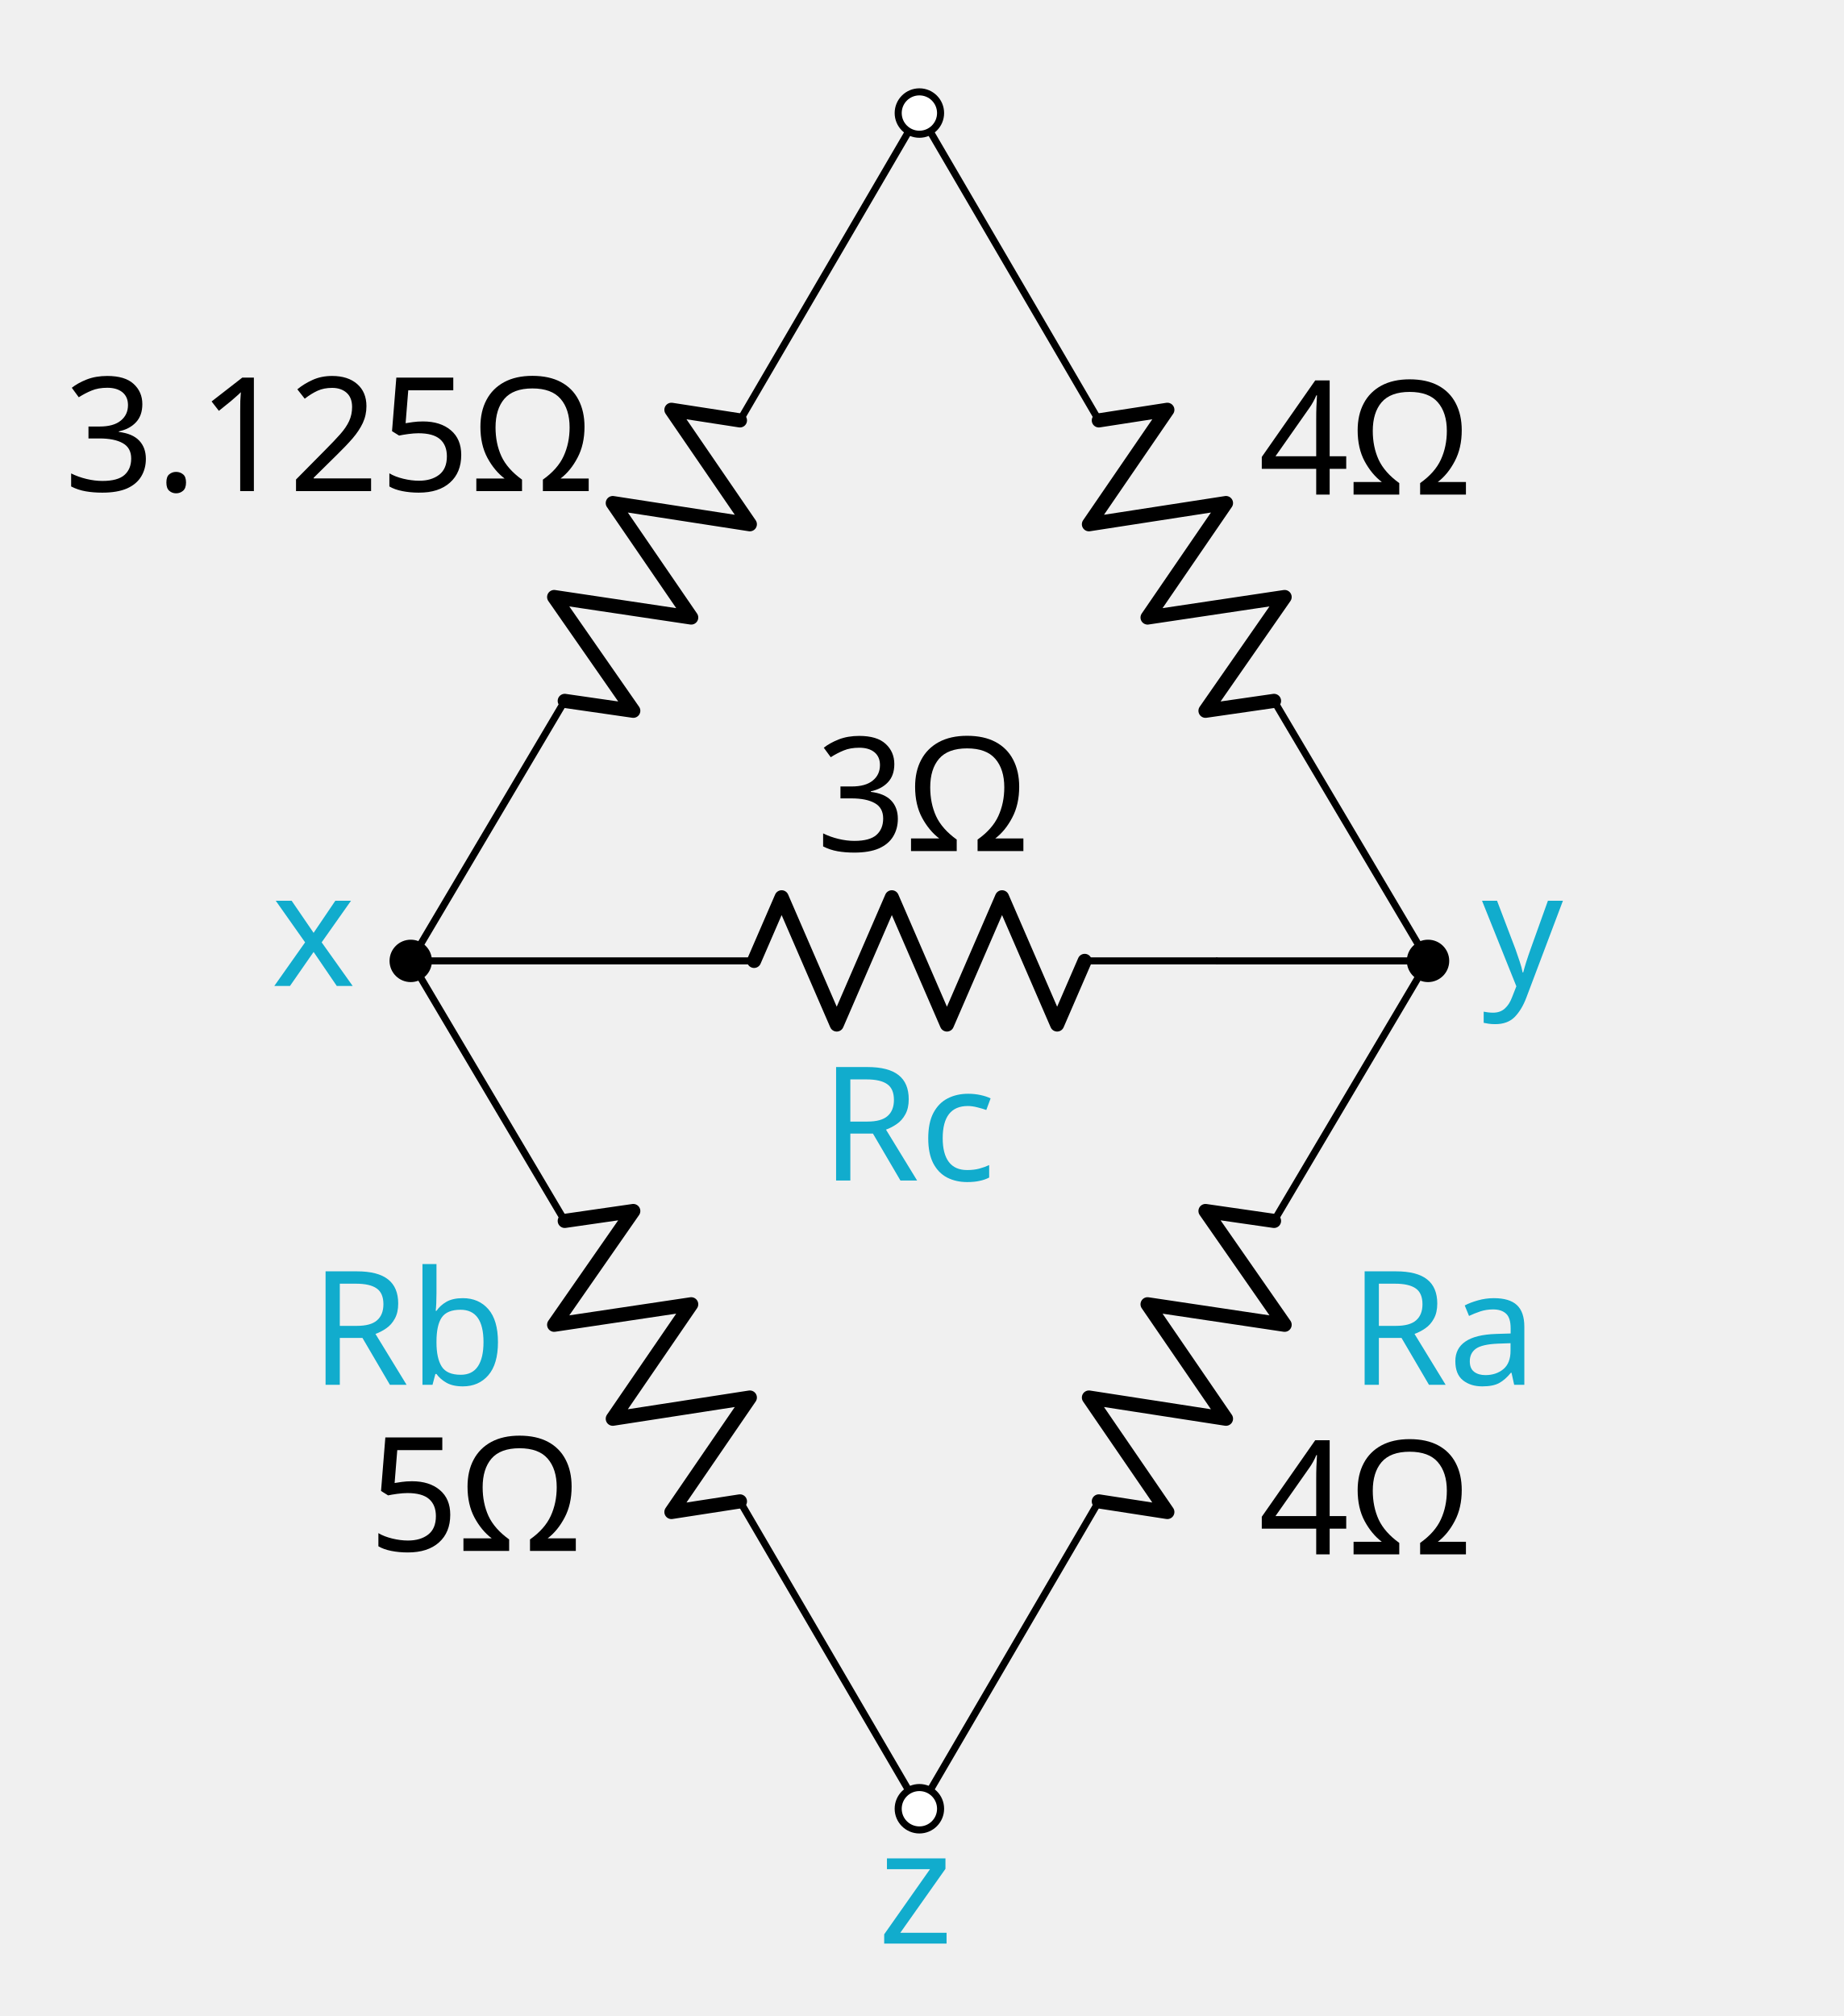
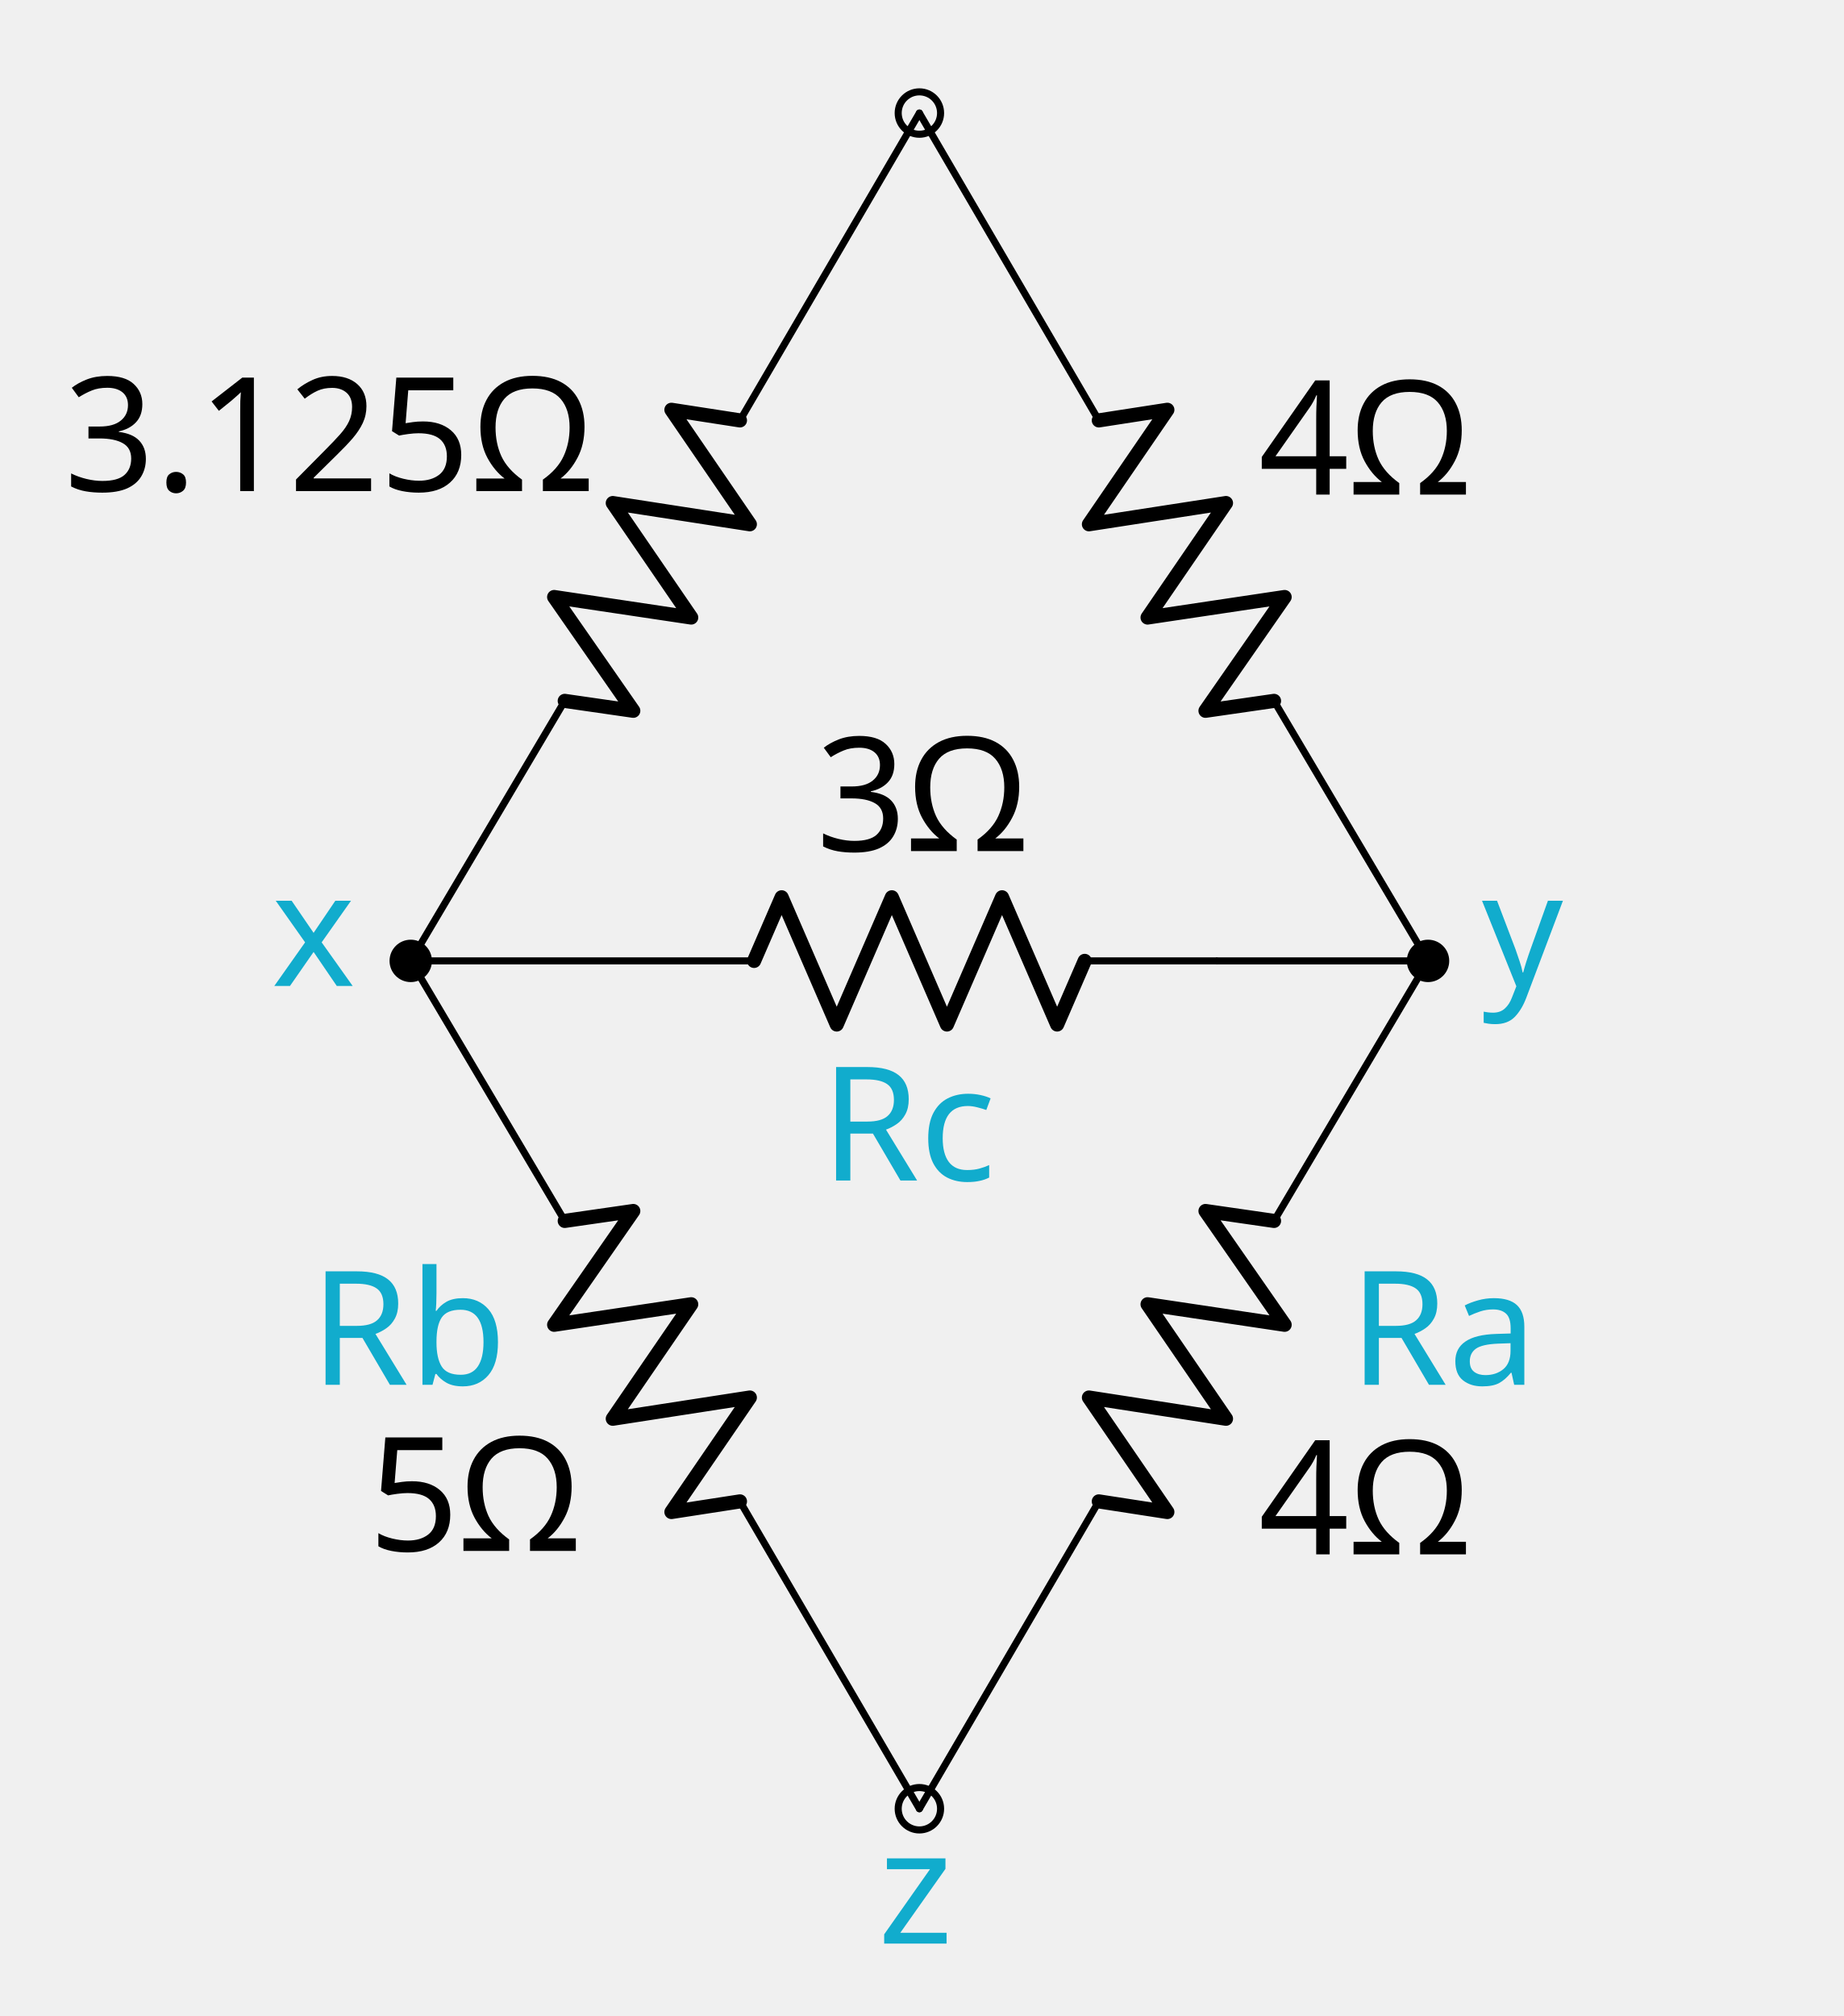
<svg xmlns="http://www.w3.org/2000/svg" version="1.1" id="Layer_1" x="0px" y="0px" width="260.928" height="285.334" viewBox="0 0 260.928 285.334" xml:space="preserve">
  <defs id="defs4527" />
  <style type="text/css" id="style4413">
	.st0{fill:none;stroke:#000000;stroke-linecap:round;stroke-linejoin:round;stroke-miterlimit:10;}
	.st1{fill:none;stroke:#BABEC2;stroke-linecap:round;stroke-linejoin:round;stroke-miterlimit:10;}
	.st2{fill:none;stroke:#BABEC2;stroke-width:2;stroke-linecap:round;stroke-linejoin:round;stroke-miterlimit:10;}
	.st3{fill:none;}
	.st4{fill:none;stroke:#000000;stroke-width:1.5;stroke-linecap:round;stroke-linejoin:round;stroke-miterlimit:10;}
	.st5{fill:none;stroke:#000000;stroke-linecap:round;stroke-miterlimit:10;}
	.st6{fill:none;stroke:#000000;stroke-width:1.5;stroke-linecap:round;stroke-miterlimit:10;}
	.st7{fill:none;stroke:#000000;stroke-width:2;stroke-linecap:round;stroke-linejoin:round;stroke-miterlimit:10;}
	.st8{fill:none;stroke:#000000;stroke-width:1.5;stroke-miterlimit:10;}
	.st9{fill:none;stroke:#000000;stroke-miterlimit:10;}
	.st10{fill:none;stroke:#000000;stroke-width:2;stroke-miterlimit:10;}
	.st11{fill:none;stroke:#000000;stroke-width:2;stroke-linecap:round;stroke-miterlimit:10;}
	.st12{fill:none;stroke:#000000;stroke-linecap:round;stroke-linejoin:round;}
	.st13{stroke:#000000;stroke-linecap:round;stroke-linejoin:round;stroke-miterlimit:10;}
	.st14{fill:none;stroke:#000000;stroke-width:1.5;stroke-linejoin:round;stroke-miterlimit:10;}
	.st15{fill:none;stroke:#000000;stroke-linejoin:round;stroke-miterlimit:10;}
	.st16{clip-path:url(#SVGID_2_);fill:none;stroke:#000000;stroke-linejoin:round;stroke-miterlimit:10;}
	.st17{clip-path:url(#SVGID_2_);fill:none;stroke:#ADADEB;stroke-linejoin:round;stroke-miterlimit:10;}
	.st18{clip-path:url(#SVGID_2_);}
	.st19{stroke:#000000;stroke-linejoin:round;stroke-miterlimit:10;}
	.st20{stroke:#000000;stroke-width:3;stroke-linejoin:round;stroke-miterlimit:10;}
	.st21{fill:none;stroke:#000000;stroke-linejoin:round;}
	.st22{opacity:0.5;fill:#CCFAFF;}
	.st23{fill:none;stroke:#0C7F99;stroke-miterlimit:10;}
	.st24{fill:#0C7F99;}
	.st25{fill:none;stroke:#11ACCD;stroke-width:3;stroke-linecap:round;stroke-miterlimit:10;}
	.st26{fill:#11ACCD;}
	.st27{fill:none;stroke:#01D1C1;stroke-width:2;stroke-miterlimit:10;}
	.st28{fill:none;stroke:#01D1C1;stroke-linecap:round;stroke-miterlimit:10;}
	.st29{fill:none;stroke:#01D1C1;stroke-linecap:round;stroke-linejoin:round;stroke-miterlimit:10;}
	.st30{fill:none;stroke:#01D1C1;stroke-width:1.5;stroke-miterlimit:10;}
	.st31{fill:none;stroke:#01D1C1;stroke-width:2;stroke-linecap:round;stroke-linejoin:round;stroke-miterlimit:10;}
	.st32{fill:#01D1C1;stroke:#01D1C1;stroke-linecap:round;stroke-linejoin:round;stroke-miterlimit:10;}
	.st33{fill:none;stroke:#01D1C1;stroke-miterlimit:10;}
	.st34{fill:#01D1C1;}
	.st35{fill:none;stroke:#FCA9A9;stroke-width:3;stroke-linecap:round;stroke-miterlimit:10;}
	.st36{fill:#FCA9A9;}
	.st37{fill:#FFFFFF;stroke:#000000;stroke-miterlimit:10;}
	.st38{font-family:'KaTeX_Main-Italic';}
	.st39{font-size:18px;}
	.st40{fill:#11ACCD;stroke:#000000;stroke-miterlimit:10;}
	.st41{font-family:'KaTeX_Main-Regular';}
	.st42{font-size:21px;}
	.st43{letter-spacing:2;}
	.st44{fill:#BABEC2;stroke:#BABEC2;stroke-miterlimit:10;}
	.st45{stroke:#000000;stroke-miterlimit:10;}
</style>
-   <text class="st26 st38 st39" id="text4415" style="font-style:normal;font-variant:normal;font-weight:normal;font-stretch:normal;font-size:22.5px;line-height:125%;font-family:KaTeX_Math;-inkscape-font-specification:'KaTeX_Math, Normal';text-align:start;writing-mode:lr-tb;text-anchor:start;fill:#11accd" x="190.982" y="196">Ra</text>
-   <text class="st26 st38 st39" id="text4417" style="font-style:normal;font-variant:normal;font-weight:normal;font-stretch:normal;font-size:22.5px;line-height:125%;font-family:KaTeX_Math;-inkscape-font-specification:'KaTeX_Math, Normal';text-align:start;writing-mode:lr-tb;text-anchor:start;fill:#11accd" x="116.165" y="167.087">Rc</text>
-   <text class="st26 st38 st39" id="text4419" style="font-style:normal;font-variant:normal;font-weight:normal;font-stretch:normal;font-size:22.5px;line-height:125%;font-family:KaTeX_Math;-inkscape-font-specification:'KaTeX_Math, Normal';text-align:start;writing-mode:lr-tb;text-anchor:start;fill:#11accd" x="43.898" y="196">Rb</text>
-   <text class="st26 st38 st39" id="text4421" style="font-style:normal;font-variant:normal;font-weight:normal;font-stretch:normal;font-size:22.5px;line-height:125%;font-family:KaTeX_Math;-inkscape-font-specification:'KaTeX_Math, Normal';text-align:start;writing-mode:lr-tb;text-anchor:start;fill:#11accd" x="38.423" y="139.543">x</text>
-   <text class="st26 st38 st39" id="text4423" style="font-style:normal;font-variant:normal;font-weight:normal;font-stretch:normal;font-size:22.5px;line-height:125%;font-family:KaTeX_Math;-inkscape-font-specification:'KaTeX_Math, Normal';text-align:start;writing-mode:lr-tb;text-anchor:start;fill:#11accd" x="209.768" y="139.543">y</text>
-   <text class="st26 st38 st39" id="text4425" style="font-style:normal;font-variant:normal;font-weight:normal;font-stretch:normal;font-size:22.5px;line-height:125%;font-family:KaTeX_Math;-inkscape-font-specification:'KaTeX_Math, Normal';text-align:start;writing-mode:lr-tb;text-anchor:start;fill:#11accd" x="124.287" y="275.087">z</text>
+   <text class="st26 st38 st39" id="text4415" style="font-style:normal;font-variant:normal;font-weight:normal;font-stretch:normal;font-size:22.5px;line-height:0%;font-family:KaTeX_Math;-inkscape-font-specification:'KaTeX_Math, Normal';text-align:start;writing-mode:lr-tb;text-anchor:start;fill:#11accd" x="190.982" y="196">Ra</text>
+   <text class="st26 st38 st39" id="text4417" style="font-style:normal;font-variant:normal;font-weight:normal;font-stretch:normal;font-size:22.5px;line-height:0%;font-family:KaTeX_Math;-inkscape-font-specification:'KaTeX_Math, Normal';text-align:start;writing-mode:lr-tb;text-anchor:start;fill:#11accd" x="116.165" y="167.087">Rc</text>
+   <text class="st26 st38 st39" id="text4419" style="font-style:normal;font-variant:normal;font-weight:normal;font-stretch:normal;font-size:22.5px;line-height:0%;font-family:KaTeX_Math;-inkscape-font-specification:'KaTeX_Math, Normal';text-align:start;writing-mode:lr-tb;text-anchor:start;fill:#11accd" x="43.898" y="196">Rb</text>
+   <text class="st26 st38 st39" id="text4421" style="font-style:normal;font-variant:normal;font-weight:normal;font-stretch:normal;font-size:22.5px;line-height:0%;font-family:KaTeX_Math;-inkscape-font-specification:'KaTeX_Math, Normal';text-align:start;writing-mode:lr-tb;text-anchor:start;fill:#11accd" x="38.423" y="139.543">x</text>
+   <text class="st26 st38 st39" id="text4423" style="font-style:normal;font-variant:normal;font-weight:normal;font-stretch:normal;font-size:22.5px;line-height:0%;font-family:KaTeX_Math;-inkscape-font-specification:'KaTeX_Math, Normal';text-align:start;writing-mode:lr-tb;text-anchor:start;fill:#11accd" x="209.768" y="139.543">y</text>
+   <text class="st26 st38 st39" id="text4425" style="font-style:normal;font-variant:normal;font-weight:normal;font-stretch:normal;font-size:22.5px;line-height:0%;font-family:KaTeX_Math;-inkscape-font-specification:'KaTeX_Math, Normal';text-align:start;writing-mode:lr-tb;text-anchor:start;fill:#11accd" x="124.287" y="275.087">z</text>
  <g id="g4427" transform="translate(-25.85838,4)">
    <circle cx="228" cy="132" r="3" id="circle4429" />
    <rect x="222" y="126" class="st3" width="12" height="12" id="rect4431" style="fill:none" />
  </g>
  <g id="g4433" transform="translate(-25.85838,4)">
    <circle cx="84" cy="132" r="3" id="circle4435" />
    <rect x="78" y="126" class="st3" width="12" height="12" id="rect4437" style="fill:none" />
  </g>
  <g id="g4439" transform="translate(-25.85838,4)">
    <line class="st0" x1="105.8" y1="168.8" x2="84" y2="132" id="line4441" style="fill:none;stroke:#000000;stroke-linecap:round;stroke-linejoin:round;stroke-miterlimit:10" />
    <polyline class="st7" points="130.6,208.5 120.9,210 132,193.8 112.6,196.8 123.7,180.6 104.3,183.5 115.5,167.4 105.8,168.8  " id="polyline4443" style="fill:none;stroke:#000000;stroke-width:2;stroke-linecap:round;stroke-linejoin:round;stroke-miterlimit:10" />
    <line class="st0" x1="156" y1="252" x2="130.6" y2="208.5" id="line4445" style="fill:none;stroke:#000000;stroke-linecap:round;stroke-linejoin:round;stroke-miterlimit:10" />
  </g>
  <g id="g4447" transform="translate(-25.85838,4)">
    <line class="st0" x1="206.2" y1="168.8" x2="228" y2="132" id="line4449" style="fill:none;stroke:#000000;stroke-linecap:round;stroke-linejoin:round;stroke-miterlimit:10" />
    <polyline class="st7" points="181.4,208.5 191.1,210 180,193.8 199.4,196.8 188.3,180.6 207.7,183.5 196.5,167.4 206.2,168.8  " id="polyline4451" style="fill:none;stroke:#000000;stroke-width:2;stroke-linecap:round;stroke-linejoin:round;stroke-miterlimit:10" />
    <line class="st0" x1="156" y1="252" x2="181.4" y2="208.5" id="line4453" style="fill:none;stroke:#000000;stroke-linecap:round;stroke-linejoin:round;stroke-miterlimit:10" />
  </g>
-   <g id="g4455" transform="translate(-25.85838,4)">
+   <g id="g4455" transform="translate(-25.85838,4)" style="fill:none">
    <rect x="150" y="246" class="st3" width="12" height="12" id="rect4457" style="fill:none" />
-     <circle class="st37" cx="156" cy="252" r="3" id="circle4459" style="fill:#ffffff;stroke:#000000;stroke-miterlimit:10" />
+     <circle class="st37" cx="156" cy="252" r="3" id="circle4459" style="fill:none;stroke:#000000;stroke-miterlimit:10" />
  </g>
-   <text id="text4461" style="font-style:normal;font-variant:normal;font-weight:normal;font-stretch:normal;font-size:22.5px;line-height:125%;font-family:KaTeX_Main;-inkscape-font-specification:'KaTeX_Main, Normal';text-align:start;writing-mode:lr-tb;text-anchor:start" x="178.142" y="220">
+   <text id="text4461" style="font-style:normal;font-variant:normal;font-weight:normal;font-stretch:normal;font-size:22.5px;line-height:0%;font-family:KaTeX_Main;-inkscape-font-specification:'KaTeX_Main, Normal';text-align:start;writing-mode:lr-tb;text-anchor:start" x="178.142" y="220">
    <tspan x="178.142" y="220" class="st41 st42 st43" id="tspan4463" style="font-style:normal;font-variant:normal;font-weight:normal;font-stretch:normal;font-size:22.5px;line-height:125%;font-family:KaTeX_Main;-inkscape-font-specification:'KaTeX_Main, Normal';text-align:start;letter-spacing:2;writing-mode:lr-tb;text-anchor:start">4</tspan>
    <tspan x="190.742" y="220" class="st41 st42" id="tspan4465" style="font-style:normal;font-variant:normal;font-weight:normal;font-stretch:normal;font-size:22.5px;line-height:125%;font-family:KaTeX_Main;-inkscape-font-specification:'KaTeX_Main, Normal';text-align:start;writing-mode:lr-tb;text-anchor:start">Ω</tspan>
  </text>
-   <text id="text4467" style="font-style:normal;font-variant:normal;font-weight:normal;font-stretch:normal;font-size:22.5px;line-height:125%;font-family:KaTeX_Main;-inkscape-font-specification:'KaTeX_Main, Normal';text-align:start;writing-mode:lr-tb;text-anchor:start" x="52.142" y="219.505">
+   <text id="text4467" style="font-style:normal;font-variant:normal;font-weight:normal;font-stretch:normal;font-size:22.5px;line-height:0%;font-family:KaTeX_Main;-inkscape-font-specification:'KaTeX_Main, Normal';text-align:start;writing-mode:lr-tb;text-anchor:start" x="52.142" y="219.505">
    <tspan x="52.142" y="219.505" class="st41 st42 st43" id="tspan4469" style="font-style:normal;font-variant:normal;font-weight:normal;font-stretch:normal;font-size:22.5px;line-height:125%;font-family:KaTeX_Main;-inkscape-font-specification:'KaTeX_Main, Normal';text-align:start;letter-spacing:2;writing-mode:lr-tb;text-anchor:start">5</tspan>
    <tspan x="64.742" y="219.505" class="st41 st42" id="tspan4471" style="font-style:normal;font-variant:normal;font-weight:normal;font-stretch:normal;font-size:22.5px;line-height:125%;font-family:KaTeX_Main;-inkscape-font-specification:'KaTeX_Main, Normal';text-align:start;writing-mode:lr-tb;text-anchor:start">Ω</tspan>
  </text>
-   <text id="text4473" style="font-style:normal;font-variant:normal;font-weight:normal;font-stretch:normal;font-size:22.5px;line-height:125%;font-family:KaTeX_Main;-inkscape-font-specification:'KaTeX_Main, Normal';text-align:start;writing-mode:lr-tb;text-anchor:start" x="115.499" y="120.457">
+   <text id="text4473" style="font-style:normal;font-variant:normal;font-weight:normal;font-stretch:normal;font-size:22.5px;line-height:0%;font-family:KaTeX_Main;-inkscape-font-specification:'KaTeX_Main, Normal';text-align:start;writing-mode:lr-tb;text-anchor:start" x="115.499" y="120.457">
    <tspan x="115.499" y="120.457" class="st41 st42 st43" id="tspan4475" style="font-style:normal;font-variant:normal;font-weight:normal;font-stretch:normal;font-size:22.5px;line-height:125%;font-family:KaTeX_Main;-inkscape-font-specification:'KaTeX_Main, Normal';text-align:start;letter-spacing:2;writing-mode:lr-tb;text-anchor:start">3</tspan>
    <tspan x="128.099" y="120.457" class="st41 st42" id="tspan4477" style="font-style:normal;font-variant:normal;font-weight:normal;font-stretch:normal;font-size:22.5px;line-height:125%;font-family:KaTeX_Main;-inkscape-font-specification:'KaTeX_Main, Normal';text-align:start;writing-mode:lr-tb;text-anchor:start">Ω</tspan>
  </text>
-   <text id="text4479" style="font-style:normal;font-variant:normal;font-weight:normal;font-stretch:normal;font-size:22.5px;line-height:125%;font-family:KaTeX_Main;-inkscape-font-specification:'KaTeX_Main, Normal';text-align:start;writing-mode:lr-tb;text-anchor:start" x="178.142" y="70">
+   <text id="text4479" style="font-style:normal;font-variant:normal;font-weight:normal;font-stretch:normal;font-size:22.5px;line-height:0%;font-family:KaTeX_Main;-inkscape-font-specification:'KaTeX_Main, Normal';text-align:start;writing-mode:lr-tb;text-anchor:start" x="178.142" y="70">
    <tspan x="178.142" y="70" class="st41 st42 st43" id="tspan4481" style="font-style:normal;font-variant:normal;font-weight:normal;font-stretch:normal;font-size:22.5px;line-height:125%;font-family:KaTeX_Main;-inkscape-font-specification:'KaTeX_Main, Normal';text-align:start;letter-spacing:2;writing-mode:lr-tb;text-anchor:start">4</tspan>
    <tspan x="190.742" y="70" class="st41 st42" id="tspan4483" style="font-style:normal;font-variant:normal;font-weight:normal;font-stretch:normal;font-size:22.5px;line-height:125%;font-family:KaTeX_Main;-inkscape-font-specification:'KaTeX_Main, Normal';text-align:start;writing-mode:lr-tb;text-anchor:start">Ω</tspan>
  </text>
-   <text id="text4485" style="font-style:normal;font-variant:normal;font-weight:normal;font-stretch:normal;font-size:22.5px;line-height:125%;font-family:KaTeX_Main;-inkscape-font-specification:'KaTeX_Main, Normal';text-align:start;writing-mode:lr-tb;text-anchor:start" x="9.055" y="69.505">
+   <text id="text4485" style="font-style:normal;font-variant:normal;font-weight:normal;font-stretch:normal;font-size:22.5px;line-height:0%;font-family:KaTeX_Main;-inkscape-font-specification:'KaTeX_Main, Normal';text-align:start;writing-mode:lr-tb;text-anchor:start" x="9.055" y="69.505">
    <tspan x="9.055" y="69.505" class="st41 st42" id="tspan4487" style="font-style:normal;font-variant:normal;font-weight:normal;font-stretch:normal;font-size:22.5px;line-height:125%;font-family:KaTeX_Main;-inkscape-font-specification:'KaTeX_Main, Normal';text-align:start;writing-mode:lr-tb;text-anchor:start" dx="0 0 0 0 0 3">3.125Ω</tspan>
  </text>
  <g id="g4493" transform="translate(-25.85838,4)">
    <line class="st0" x1="132.6" y1="132" x2="84" y2="132" id="line4495" style="fill:none;stroke:#000000;stroke-linecap:round;stroke-linejoin:round;stroke-miterlimit:10" />
    <polyline class="st7" points="179.4,132 175.5,141 167.7,123 159.9,141 152.1,123 144.3,141 136.5,123 132.6,132  " id="polyline4497" style="fill:none;stroke:#000000;stroke-width:2;stroke-linecap:round;stroke-linejoin:round;stroke-miterlimit:10" />
    <line class="st0" x1="198" y1="132" x2="179.4" y2="132" id="line4499" style="fill:none;stroke:#000000;stroke-linecap:round;stroke-linejoin:round;stroke-miterlimit:10" />
    <line class="st9" x1="198" y1="132" x2="228" y2="132" id="line4501" style="fill:none;stroke:#000000;stroke-miterlimit:10" />
  </g>
  <g id="g4503" transform="translate(-25.85838,4)">
    <line class="st0" x1="206.2" y1="95.2" x2="228" y2="132" id="line4505" style="fill:none;stroke:#000000;stroke-linecap:round;stroke-linejoin:round;stroke-miterlimit:10" />
    <polyline class="st7" points="181.4,55.5 191.1,54 180,70.2 199.4,67.2 188.3,83.4 207.7,80.5 196.5,96.6 206.2,95.2  " id="polyline4507" style="fill:none;stroke:#000000;stroke-width:2;stroke-linecap:round;stroke-linejoin:round;stroke-miterlimit:10" />
    <line class="st0" x1="156" y1="12" x2="181.4" y2="55.5" id="line4509" style="fill:none;stroke:#000000;stroke-linecap:round;stroke-linejoin:round;stroke-miterlimit:10" />
  </g>
  <g id="g4511" transform="translate(-25.85838,4)">
    <line class="st0" x1="105.8" y1="95.2" x2="84" y2="132" id="line4513" style="fill:none;stroke:#000000;stroke-linecap:round;stroke-linejoin:round;stroke-miterlimit:10" />
    <polyline class="st7" points="130.6,55.5 120.9,54 132,70.2 112.6,67.2 123.7,83.4 104.3,80.5 115.5,96.6 105.8,95.2  " id="polyline4515" style="fill:none;stroke:#000000;stroke-width:2;stroke-linecap:round;stroke-linejoin:round;stroke-miterlimit:10" />
    <line class="st0" x1="156" y1="12" x2="130.6" y2="55.5" id="line4517" style="fill:none;stroke:#000000;stroke-linecap:round;stroke-linejoin:round;stroke-miterlimit:10" />
  </g>
-   <g id="g4519" transform="translate(-25.85838,4)">
+   <g id="g4519" transform="translate(-25.85838,4)" style="fill:none">
    <rect x="150" y="6" class="st3" width="12" height="12" id="rect4521" style="fill:none" />
-     <circle class="st37" cx="156" cy="12" r="3" id="circle4523" style="fill:#ffffff;stroke:#000000;stroke-miterlimit:10" />
+     <circle class="st37" cx="156" cy="12" r="3" id="circle4523" style="fill:none;stroke:#000000;stroke-miterlimit:10" />
  </g>
</svg>
